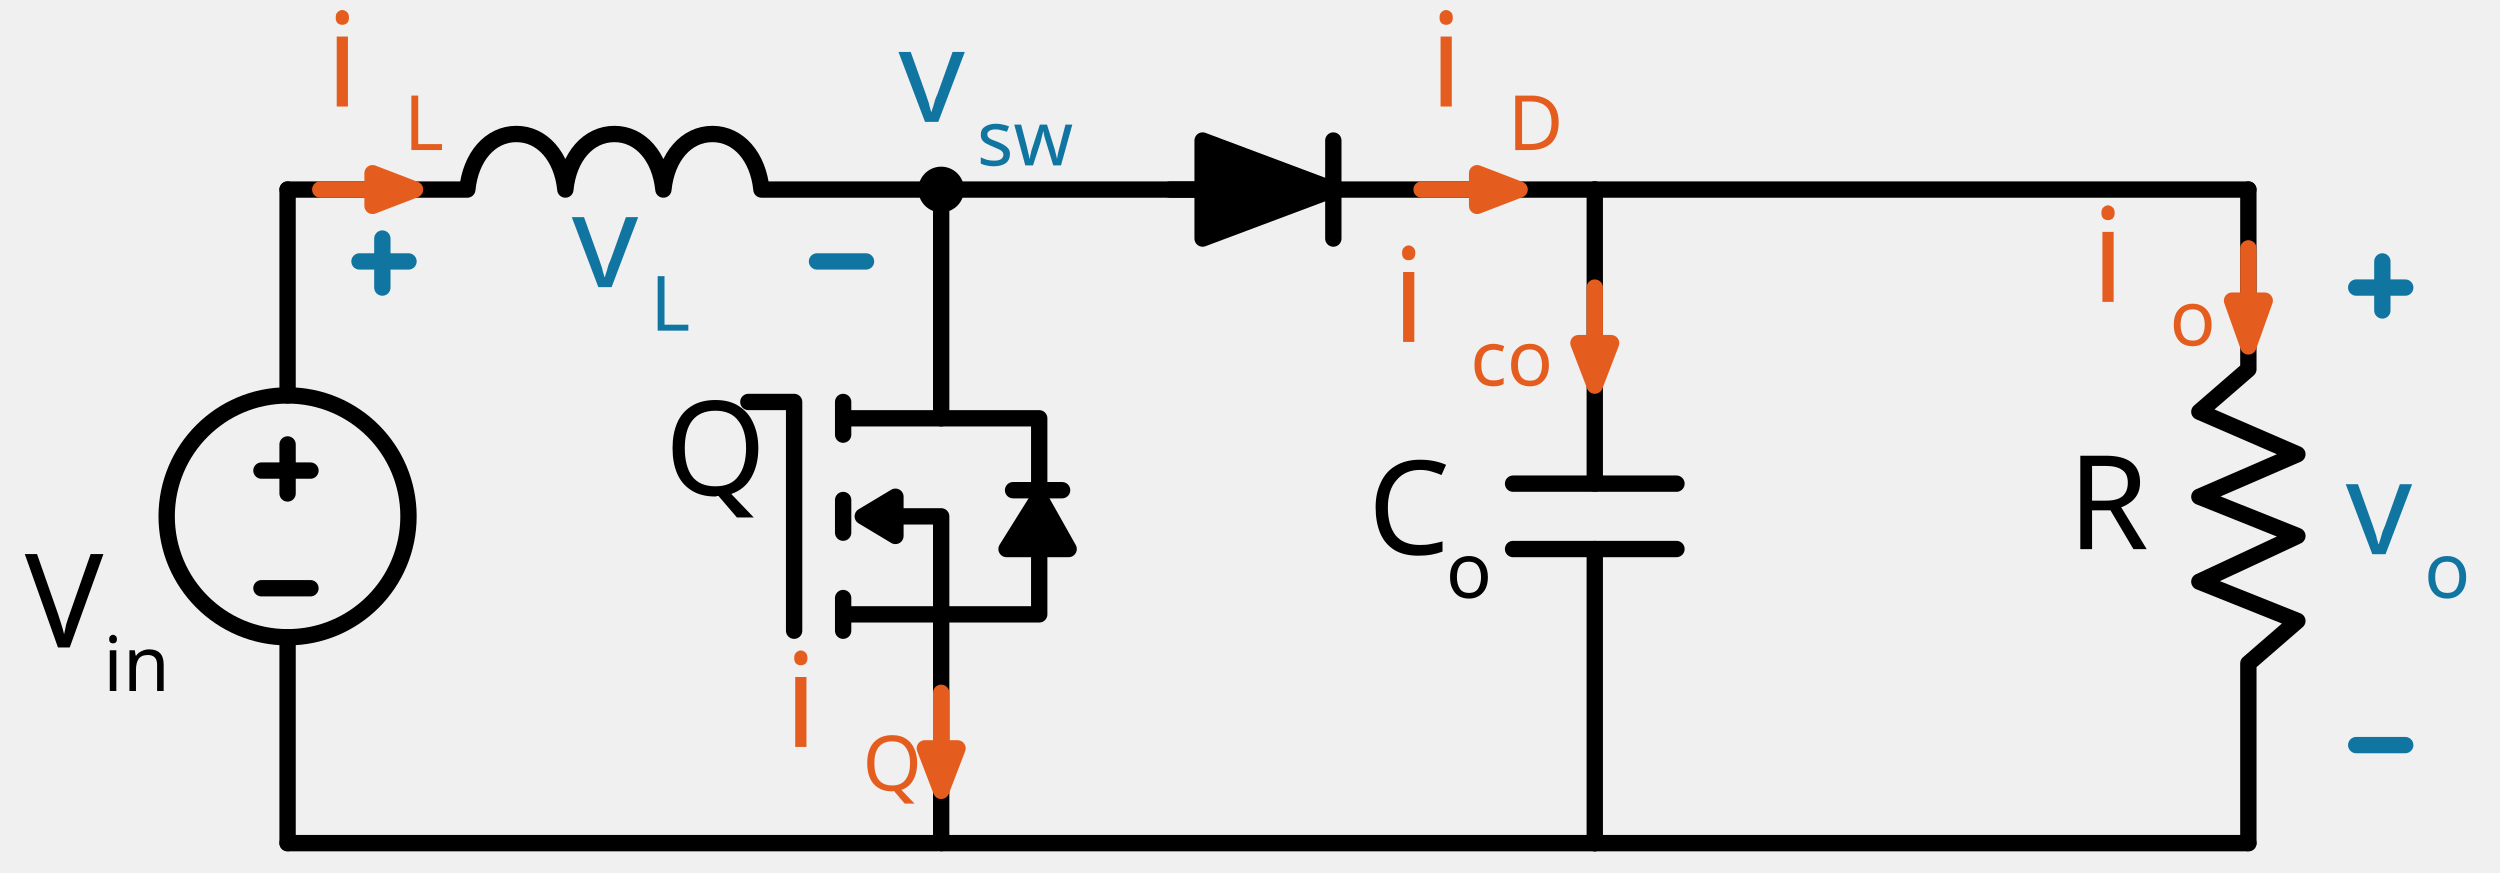
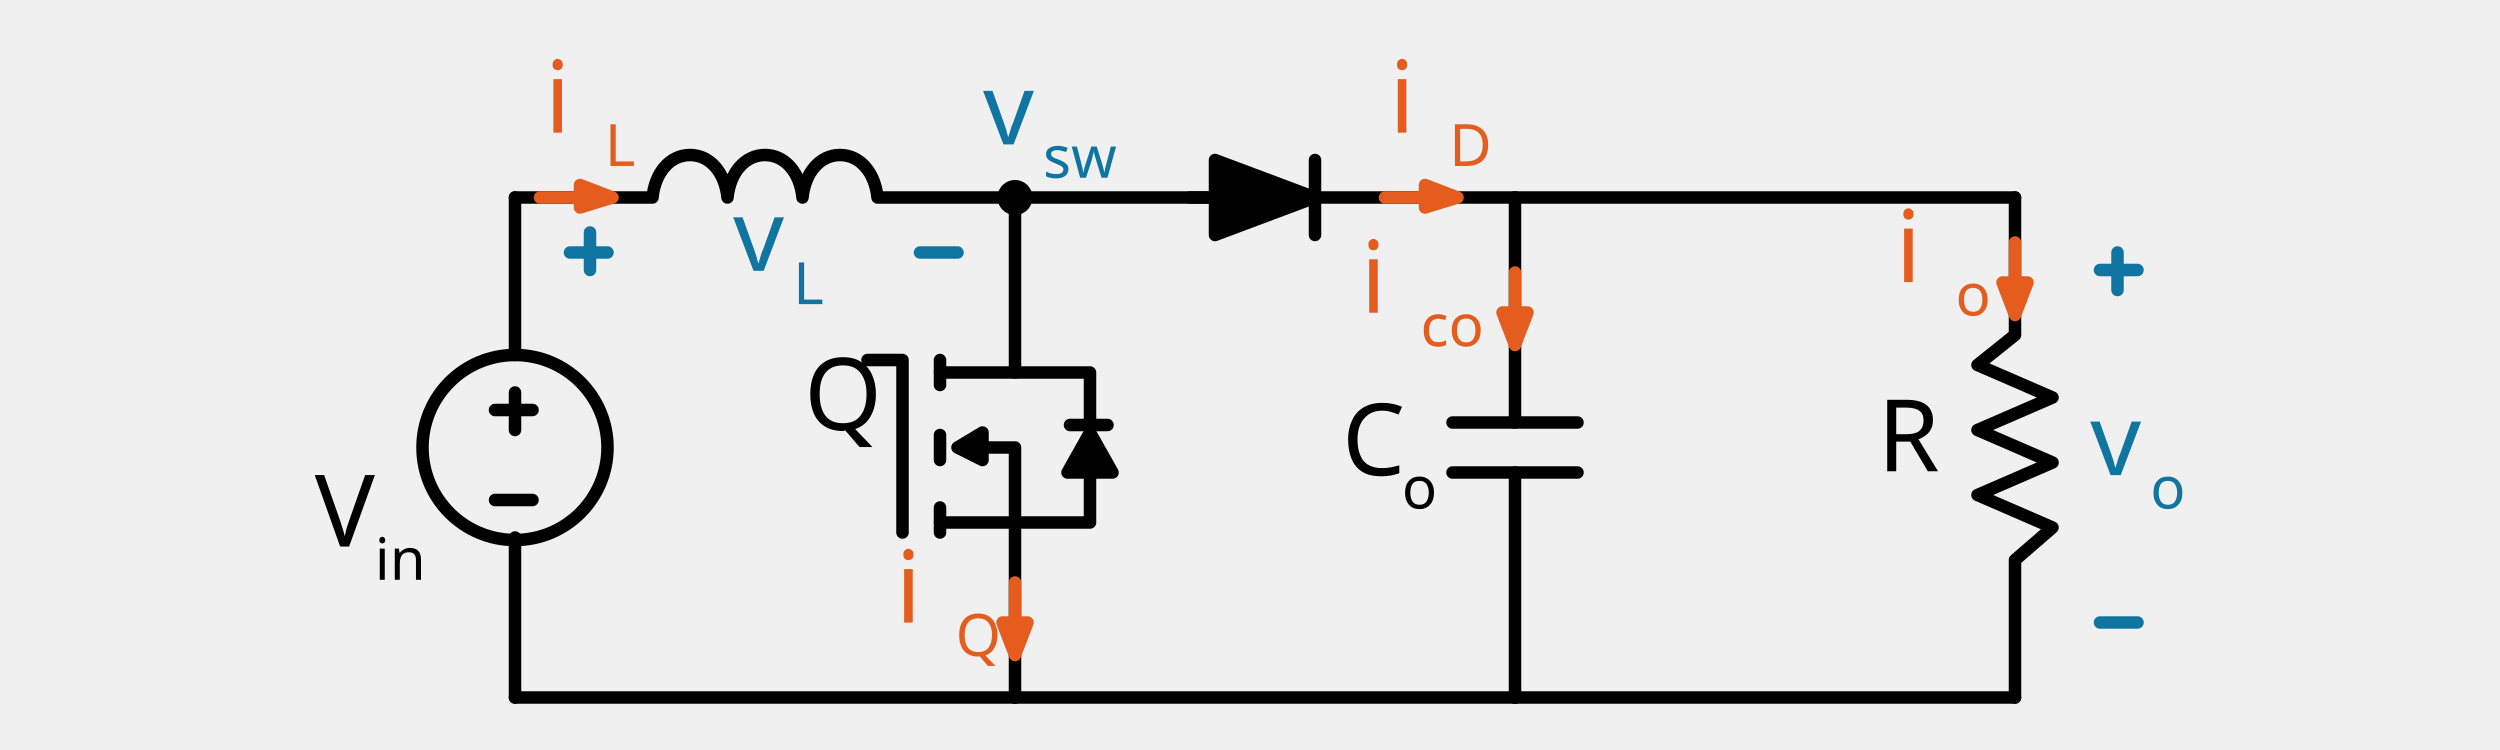
- <svg xmlns="http://www.w3.org/2000/svg" version="1.1" x="0px" y="0px" width="76.5px" height="26.7px" viewBox="0 0 76.5 26.7" style="enable-background:new 0 0 76.5 26.7;" xml:space="preserve">
+ <svg xmlns="http://www.w3.org/2000/svg" version="1.1" x="0px" y="0px" width="100px" height="30px" viewBox="0 0 100 30" style="enable-background:new 0 0 100 30;" xml:space="preserve">
  <style type="text/css">
	.st0{display:none;}
	.st1{display:inline;}
	.st2{fill:none;stroke:#6A93BF;stroke-width:0.25;stroke-linecap:round;stroke-linejoin:round;stroke-miterlimit:10;}
	
		.st3{display:inline;fill:none;stroke:#6A93BF;stroke-width:0.25;stroke-linecap:round;stroke-linejoin:round;stroke-miterlimit:10;}
	.st4{fill:none;stroke:#FC8754;stroke-width:2;stroke-miterlimit:10;}
	.st5{fill:#FFFFFF;stroke:#000000;stroke-miterlimit:10;}
	.st6{fill:none;stroke:#CAEAFF;stroke-linecap:square;stroke-miterlimit:10;}
	.st7{fill:#CAEAFF;}
	.st8{opacity:0.3;fill:#F21616;}
	.st9{fill:none;stroke:#CAEAFF;stroke-linecap:round;stroke-miterlimit:10;}
	.st10{fill:#FC8754;}
	.st11{fill:none;stroke:#000000;stroke-miterlimit:10;}
	.st12{fill:none;stroke:#000000;stroke-width:0.5;stroke-linecap:round;stroke-linejoin:round;stroke-miterlimit:10;}
	.st13{stroke:#000000;stroke-width:0.5;stroke-linecap:round;stroke-linejoin:round;stroke-miterlimit:10;}
	.st14{fill:#E55D1E;stroke:#E55D1E;stroke-width:0.5;stroke-linecap:round;stroke-linejoin:round;stroke-miterlimit:10;}
	.st15{fill:none;stroke:#E55D1E;stroke-width:0.5;stroke-linecap:round;stroke-linejoin:round;stroke-miterlimit:10;}
	.st16{fill:none;}
	.st17{fill:none;stroke:#1075A1;stroke-width:0.5;stroke-linecap:round;stroke-linejoin:round;stroke-miterlimit:10;}
	.st18{fill:none;stroke:#000000;stroke-width:0.25;stroke-miterlimit:10;}
	.st19{font-family:'Courier-Bold';}
	.st20{font-size:4px;}
	.st21{fill:#E55D1E;}
	.st22{fill:#1075A1;}
</style>
  <g id="Layer_2">
</g>
  <g id="Layer_1">
    <g>
-       <line class="st12" x1="8.8" y1="25.8" x2="28.7" y2="25.8" />
-       <line class="st12" x1="48.8" y1="25.8" x2="68.8" y2="25.8" />
-       <path class="st12" d="M28.8,5.8l-5.5,0c-0.1-1-0.7-1.7-1.5-1.7s-1.4,0.7-1.5,1.7c-0.1-1-0.7-1.7-1.5-1.7s-1.4,0.7-1.5,1.7    c-0.1-1-0.7-1.7-1.5-1.7c-0.8,0-1.4,0.7-1.5,1.7l-5.5,0" />
-       <polyline class="st12" points="68.8,25.8 68.8,20.3 70.3,19 67.3,17.8 70.3,16.4 67.3,15.2 70.3,13.9 67.3,12.6 68.8,11.3     68.8,5.8   " />
      <g>
-         <line class="st12" x1="48.8" y1="14.8" x2="48.8" y2="5.8" />
-         <line class="st12" x1="48.8" y1="25.8" x2="48.8" y2="16.8" />
-         <line class="st12" x1="46.3" y1="16.8" x2="51.3" y2="16.8" />
-         <line class="st12" x1="46.3" y1="14.8" x2="51.3" y2="14.8" />
+         <line class="st12" x1="20.6" y1="27.9" x2="40.6" y2="27.9" />
+         <line class="st12" x1="60.6" y1="27.9" x2="80.6" y2="27.9" />
+         <path class="st12" d="M40.6,7.9l-5.5,0c-0.1-1-0.7-1.7-1.5-1.7s-1.4,0.7-1.5,1.7c-0.1-1-0.7-1.7-1.5-1.7c-0.8,0-1.4,0.7-1.5,1.7     c-0.1-1-0.7-1.7-1.5-1.7c-0.8,0-1.4,0.7-1.5,1.7l-5.5,0" />
+         <polyline class="st12" points="80.6,27.9 80.6,22.4 82.1,21.1 79.1,19.8 82.1,18.5 79.1,17.2 82.1,15.9 79.1,14.6 80.6,13.4      80.6,7.9    " />
+         <g>
+           <line class="st12" x1="60.6" y1="16.9" x2="60.6" y2="7.9" />
+           <line class="st12" x1="60.6" y1="27.9" x2="60.6" y2="18.9" />
+           <line class="st12" x1="58.1" y1="18.9" x2="63.1" y2="18.9" />
+           <line class="st12" x1="58.1" y1="16.9" x2="63.1" y2="16.9" />
+         </g>
+         <g>
+           <g>
+             <line class="st13" x1="51.6" y1="7.9" x2="60.6" y2="7.9" />
+             <line class="st13" x1="40.6" y1="7.9" x2="49.6" y2="7.9" />
+           </g>
+           <g>
+             <line class="st13" x1="52.6" y1="6.4" x2="52.6" y2="9.4" />
+             <polygon class="st13" points="52.6,7.9 48.6,6.4 48.6,9.4      " />
+           </g>
+           <line class="st13" x1="51.6" y1="7.9" x2="47.6" y2="7.9" />
+         </g>
+         <line class="st12" x1="40.6" y1="27.9" x2="60.6" y2="27.9" />
+         <line class="st12" x1="60.6" y1="7.9" x2="80.6" y2="7.9" />
+         <g>
+           <polyline class="st12" points="37.6,14.9 40.6,14.9 40.6,7.9     " />
+           <polyline class="st12" points="38.6,17.9 40.6,17.9 40.6,20.9     " />
+           <polyline class="st12" points="37.6,20.9 40.6,20.9 40.6,27.9     " />
+           <line class="st12" x1="37.6" y1="21.3" x2="37.6" y2="20.3" />
+           <line class="st12" x1="37.6" y1="18.4" x2="37.6" y2="17.4" />
+           <line class="st12" x1="37.6" y1="15.4" x2="37.6" y2="14.4" />
+           <polygon class="st12" points="38.3,17.9 39.3,18.4 39.3,17.3     " />
+           <line class="st12" x1="42.8" y1="17" x2="44.3" y2="17" />
+           <polygon class="st13" points="43.6,17.3 42.7,18.9 44.5,18.9     " />
+           <polyline class="st12" points="36.1,21.3 36.1,14.4 34.7,14.4     " />
+           <polyline class="st12" points="40.6,20.9 43.6,20.9 43.6,18.7     " />
+           <polyline class="st12" points="40.6,14.9 43.6,14.9 43.6,17     " />
+         </g>
+       </g>
+       <text transform="matrix(1 0 0 1 12.5897 21.8608)" class="st19 st20">V</text>
+       <text transform="matrix(0.583 0 0 0.583 14.99 23.1928)" class="st19 st20">in</text>
+       <text transform="matrix(1 0 0 1 32.1612 17.1939)" class="st19 st20">Q</text>
+       <g>
+         <text transform="matrix(1 0 0 1 53.6753 19.005)" class="st19 st20">C</text>
+         <text transform="matrix(0.583 0 0 0.583 56.0757 20.337)" class="st19 st20">o</text>
      </g>
      <g>
+         <text transform="matrix(1 0 0 1 75.0985 18.8514)" class="st19 st20">R</text>
+       </g>
+       <g>
+         <text transform="matrix(1 0 0 1 54.422 12.5102)" class="st21 st19 st20">i</text>
+         <text transform="matrix(0.583 0 0 0.583 56.8224 13.8423)" class="st21 st19 st20">co</text>
        <g>
-           <line class="st13" x1="39.8" y1="5.8" x2="48.8" y2="5.8" />
-           <line class="st13" x1="28.8" y1="5.8" x2="37.8" y2="5.8" />
+           <polygon class="st14" points="60.6,13.8 60.1,12.5 61.1,12.5     " />
        </g>
+         <line class="st15" x1="60.6" y1="10.9" x2="60.6" y2="13.1" />
+       </g>
+       <g>
+         <text transform="matrix(1 0 0 1 35.8214 24.9043)" class="st21 st19 st20">i</text>
+         <text transform="matrix(0.583 0 0 0.583 38.2218 26.2363)" class="st21 st19 st20">Q</text>
        <g>
-           <line class="st13" x1="40.8" y1="4.3" x2="40.8" y2="7.3" />
-           <polygon class="st13" points="40.8,5.8 36.8,4.3 36.8,7.3     " />
+           <polygon class="st14" points="40.6,26.2 40.1,24.9 41.1,24.9     " />
        </g>
-         <line class="st13" x1="39.8" y1="5.8" x2="35.8" y2="5.8" />
+         <line class="st15" x1="40.6" y1="23.3" x2="40.6" y2="25.5" />
      </g>
-       <line class="st12" x1="28.8" y1="25.8" x2="48.8" y2="25.8" />
-       <line class="st12" x1="48.8" y1="5.8" x2="68.8" y2="5.8" />
      <g>
-         <polyline class="st12" points="25.8,12.8 28.8,12.8 28.8,5.8    " />
-         <polyline class="st12" points="26.8,15.8 28.8,15.8 28.8,18.8    " />
-         <polyline class="st12" points="25.8,18.8 28.8,18.8 28.8,25.8    " />
-         <line class="st12" x1="25.8" y1="19.3" x2="25.8" y2="18.3" />
-         <line class="st12" x1="25.8" y1="16.3" x2="25.8" y2="15.3" />
-         <line class="st12" x1="25.8" y1="13.3" x2="25.8" y2="12.3" />
-         <polygon class="st12" points="26.4,15.8 27.4,16.4 27.4,15.2    " />
-         <line class="st12" x1="31" y1="15" x2="32.5" y2="15" />
-         <polygon class="st13" points="31.8,15.2 30.8,16.8 32.7,16.8    " />
-         <polyline class="st12" points="24.3,19.3 24.3,12.3 22.9,12.3    " />
-         <polyline class="st12" points="28.8,18.8 31.8,18.8 31.8,16.6    " />
-         <polyline class="st12" points="28.8,12.8 31.8,12.8 31.8,15    " />
+         <text transform="matrix(1 0 0 1 75.8211 11.2836)" class="st21 st19 st20">i</text>
+         <text transform="matrix(0.583 0 0 0.583 78.2215 12.6157)" class="st21 st19 st20">o</text>
+         <g>
+           <polygon class="st14" points="80.6,12.6 80.1,11.3 81.1,11.3     " />
+         </g>
+         <line class="st15" x1="80.6" y1="9.7" x2="80.6" y2="11.9" />
      </g>
-     </g>
-     <text transform="matrix(1 0 0 1 0.7583 19.8134)" class="st19 st20">V</text>
-     <text transform="matrix(0.583 0 0 0.583 3.1587 21.1455)" class="st19 st20">in</text>
-     <text transform="matrix(1 0 0 1 20.3299 15.1466)" class="st19 st20">Q</text>
-     <g>
-       <text transform="matrix(1 0 0 1 41.844 16.9576)" class="st19 st20">C</text>
-       <text transform="matrix(0.583 0 0 0.583 44.2444 18.2897)" class="st19 st20">o</text>
-     </g>
-     <g>
-       <text transform="matrix(1 0 0 1 63.2672 16.8041)" class="st19 st20">R</text>
-     </g>
-     <g>
-       <text transform="matrix(1 0 0 1 42.5907 10.4629)" class="st21 st19 st20">i</text>
-       <text transform="matrix(0.583 0 0 0.583 44.9911 11.7949)" class="st21 st19 st20">co</text>
      <g>
-         <polygon class="st14" points="48.8,11.8 48.3,10.5 49.3,10.5    " />
+         <text transform="matrix(1 0 0 1 55.5686 5.3068)" class="st21 st19 st20">i</text>
+         <text transform="matrix(0.583 0 0 0.583 57.969 6.6389)" class="st21 st19 st20">D</text>
+         <g>
+           <polygon class="st14" points="58.3,7.9 57,8.3 57,7.4     " />
+         </g>
+         <line class="st15" x1="55.4" y1="7.9" x2="57.6" y2="7.9" />
      </g>
-       <line class="st15" x1="48.8" y1="8.8" x2="48.8" y2="11" />
-     </g>
-     <g>
-       <text transform="matrix(1 0 0 1 23.9901 22.857)" class="st21 st19 st20">i</text>
-       <text transform="matrix(0.583 0 0 0.583 26.3905 24.189)" class="st21 st19 st20">Q</text>
      <g>
-         <polygon class="st14" points="28.8,24.2 28.3,22.9 29.3,22.9    " />
+         <text transform="matrix(1 0 0 1 21.7911 5.3067)" class="st21 st19 st20">i</text>
+         <text transform="matrix(0.583 0 0 0.583 24.1915 6.6387)" class="st21 st19 st20">L</text>
+         <g>
+           <polygon class="st14" points="24.5,7.9 23.2,8.3 23.2,7.4     " />
+         </g>
+         <line class="st15" x1="21.6" y1="7.9" x2="23.8" y2="7.9" />
      </g>
-       <line class="st15" x1="28.8" y1="21.2" x2="28.8" y2="23.4" />
-     </g>
-     <g>
-       <text transform="matrix(1 0 0 1 63.9898 9.2363)" class="st21 st19 st20">i</text>
-       <text transform="matrix(0.583 0 0 0.583 66.3902 10.5683)" class="st21 st19 st20">o</text>
      <g>
-         <polygon class="st14" points="68.8,10.6 68.3,9.2 69.3,9.2    " />
+         <text transform="matrix(1 0 0 1 83.6107 19.0051)" class="st22 st19 st20">v</text>
+         <text transform="matrix(0.583 0 0 0.583 86.0111 20.3371)" class="st22 st19 st20">o</text>
+         <line class="st17" x1="84.7" y1="10.1" x2="84.7" y2="11.6" />
+         <line class="st17" x1="85.5" y1="10.8" x2="84" y2="10.8" />
+         <line class="st17" x1="85.5" y1="24.9" x2="84" y2="24.9" />
      </g>
-       <line class="st15" x1="68.8" y1="7.6" x2="68.8" y2="9.8" />
-     </g>
-     <g>
-       <text transform="matrix(1 0 0 1 43.7373 3.2595)" class="st21 st19 st20">i</text>
-       <text transform="matrix(0.583 0 0 0.583 46.1377 4.5915)" class="st21 st19 st20">D</text>
      <g>
-         <polygon class="st14" points="46.5,5.8 45.2,6.3 45.2,5.3    " />
+         <line class="st12" x1="20.6" y1="14.2" x2="20.6" y2="7.9" />
+         <line class="st12" x1="20.6" y1="27.9" x2="20.6" y2="21.5" />
+         <circle class="st12" cx="20.6" cy="17.9" r="3.7" />
+         <g>
+           <line class="st12" x1="20.6" y1="15.7" x2="20.6" y2="17.2" />
+           <line class="st12" x1="21.3" y1="16.4" x2="19.8" y2="16.4" />
+           <line class="st12" x1="21.3" y1="20" x2="19.8" y2="20" />
+         </g>
      </g>
-       <line class="st15" x1="43.5" y1="5.8" x2="45.8" y2="5.8" />
-     </g>
-     <g>
-       <text transform="matrix(1 0 0 1 9.9598 3.2593)" class="st21 st19 st20">i</text>
-       <text transform="matrix(0.583 0 0 0.583 12.3602 4.5914)" class="st21 st19 st20">L</text>
      <g>
-         <polygon class="st14" points="12.7,5.8 11.4,6.3 11.4,5.3    " />
+         <line class="st16" x1="20.6" y1="10.1" x2="40.6" y2="10.1" />
+         <text transform="matrix(1 0 0 1 29.3278 10.8332)" class="st22 st19 st20">v</text>
+         <text transform="matrix(0.583 0 0 0.583 31.7281 12.1652)" class="st22 st19 st20">L</text>
+         <line class="st17" x1="22.8" y1="10.1" x2="24.3" y2="10.1" />
+         <line class="st17" x1="23.6" y1="9.3" x2="23.6" y2="10.8" />
+         <line class="st17" x1="38.3" y1="10.1" x2="36.8" y2="10.1" />
      </g>
-       <line class="st15" x1="9.8" y1="5.8" x2="12" y2="5.8" />
-     </g>
-     <g>
-       <text transform="matrix(1 0 0 1 71.7794 16.9578)" class="st22 st19 st20">v</text>
-       <text transform="matrix(0.583 0 0 0.583 74.1798 18.2898)" class="st22 st19 st20">o</text>
-       <line class="st17" x1="72.9" y1="8" x2="72.9" y2="9.5" />
-       <line class="st17" x1="73.6" y1="8.8" x2="72.1" y2="8.8" />
-       <line class="st17" x1="73.6" y1="22.8" x2="72.1" y2="22.8" />
-     </g>
-     <g>
-       <line class="st12" x1="8.8" y1="12.1" x2="8.8" y2="5.8" />
-       <line class="st12" x1="8.8" y1="25.8" x2="8.8" y2="19.5" />
-       <circle class="st12" cx="8.8" cy="15.8" r="3.7" />
      <g>
-         <line class="st12" x1="8.8" y1="13.6" x2="8.8" y2="15.1" />
-         <line class="st12" x1="9.5" y1="14.4" x2="8" y2="14.4" />
-         <line class="st12" x1="9.5" y1="18" x2="8" y2="18" />
+         <text transform="matrix(1 0 0 1 39.3241 5.7765)" class="st22 st19 st20">v</text>
+         <text transform="matrix(0.583 0 0 0.583 41.7245 7.1086)" class="st22 st19 st20">sw</text>
+         <circle id="XMLID_00000127758593201478874070000002647419888092288398_" cx="40.6" cy="7.9" r="0.7" />
      </g>
-     </g>
-     <g>
-       <line class="st16" x1="8.7" y1="8" x2="28.7" y2="8" />
-       <text transform="matrix(1 0 0 1 17.4964 8.7859)" class="st22 st19 st20">v</text>
-       <text transform="matrix(0.583 0 0 0.583 19.8968 10.1179)" class="st22 st19 st20">L</text>
-       <line class="st17" x1="11" y1="8" x2="12.5" y2="8" />
-       <line class="st17" x1="11.7" y1="7.3" x2="11.7" y2="8.8" />
-       <line class="st17" x1="26.5" y1="8" x2="25" y2="8" />
-     </g>
-     <g>
-       <text transform="matrix(1 0 0 1 27.4928 3.7292)" class="st22 st19 st20">v</text>
-       <text transform="matrix(0.583 0 0 0.583 29.8932 5.0612)" class="st22 st19 st20">sw</text>
-       <circle id="XMLID_00000127758593201478874070000002647419888092288398_" cx="28.8" cy="5.8" r="0.7" />
    </g>
  </g>
</svg>
